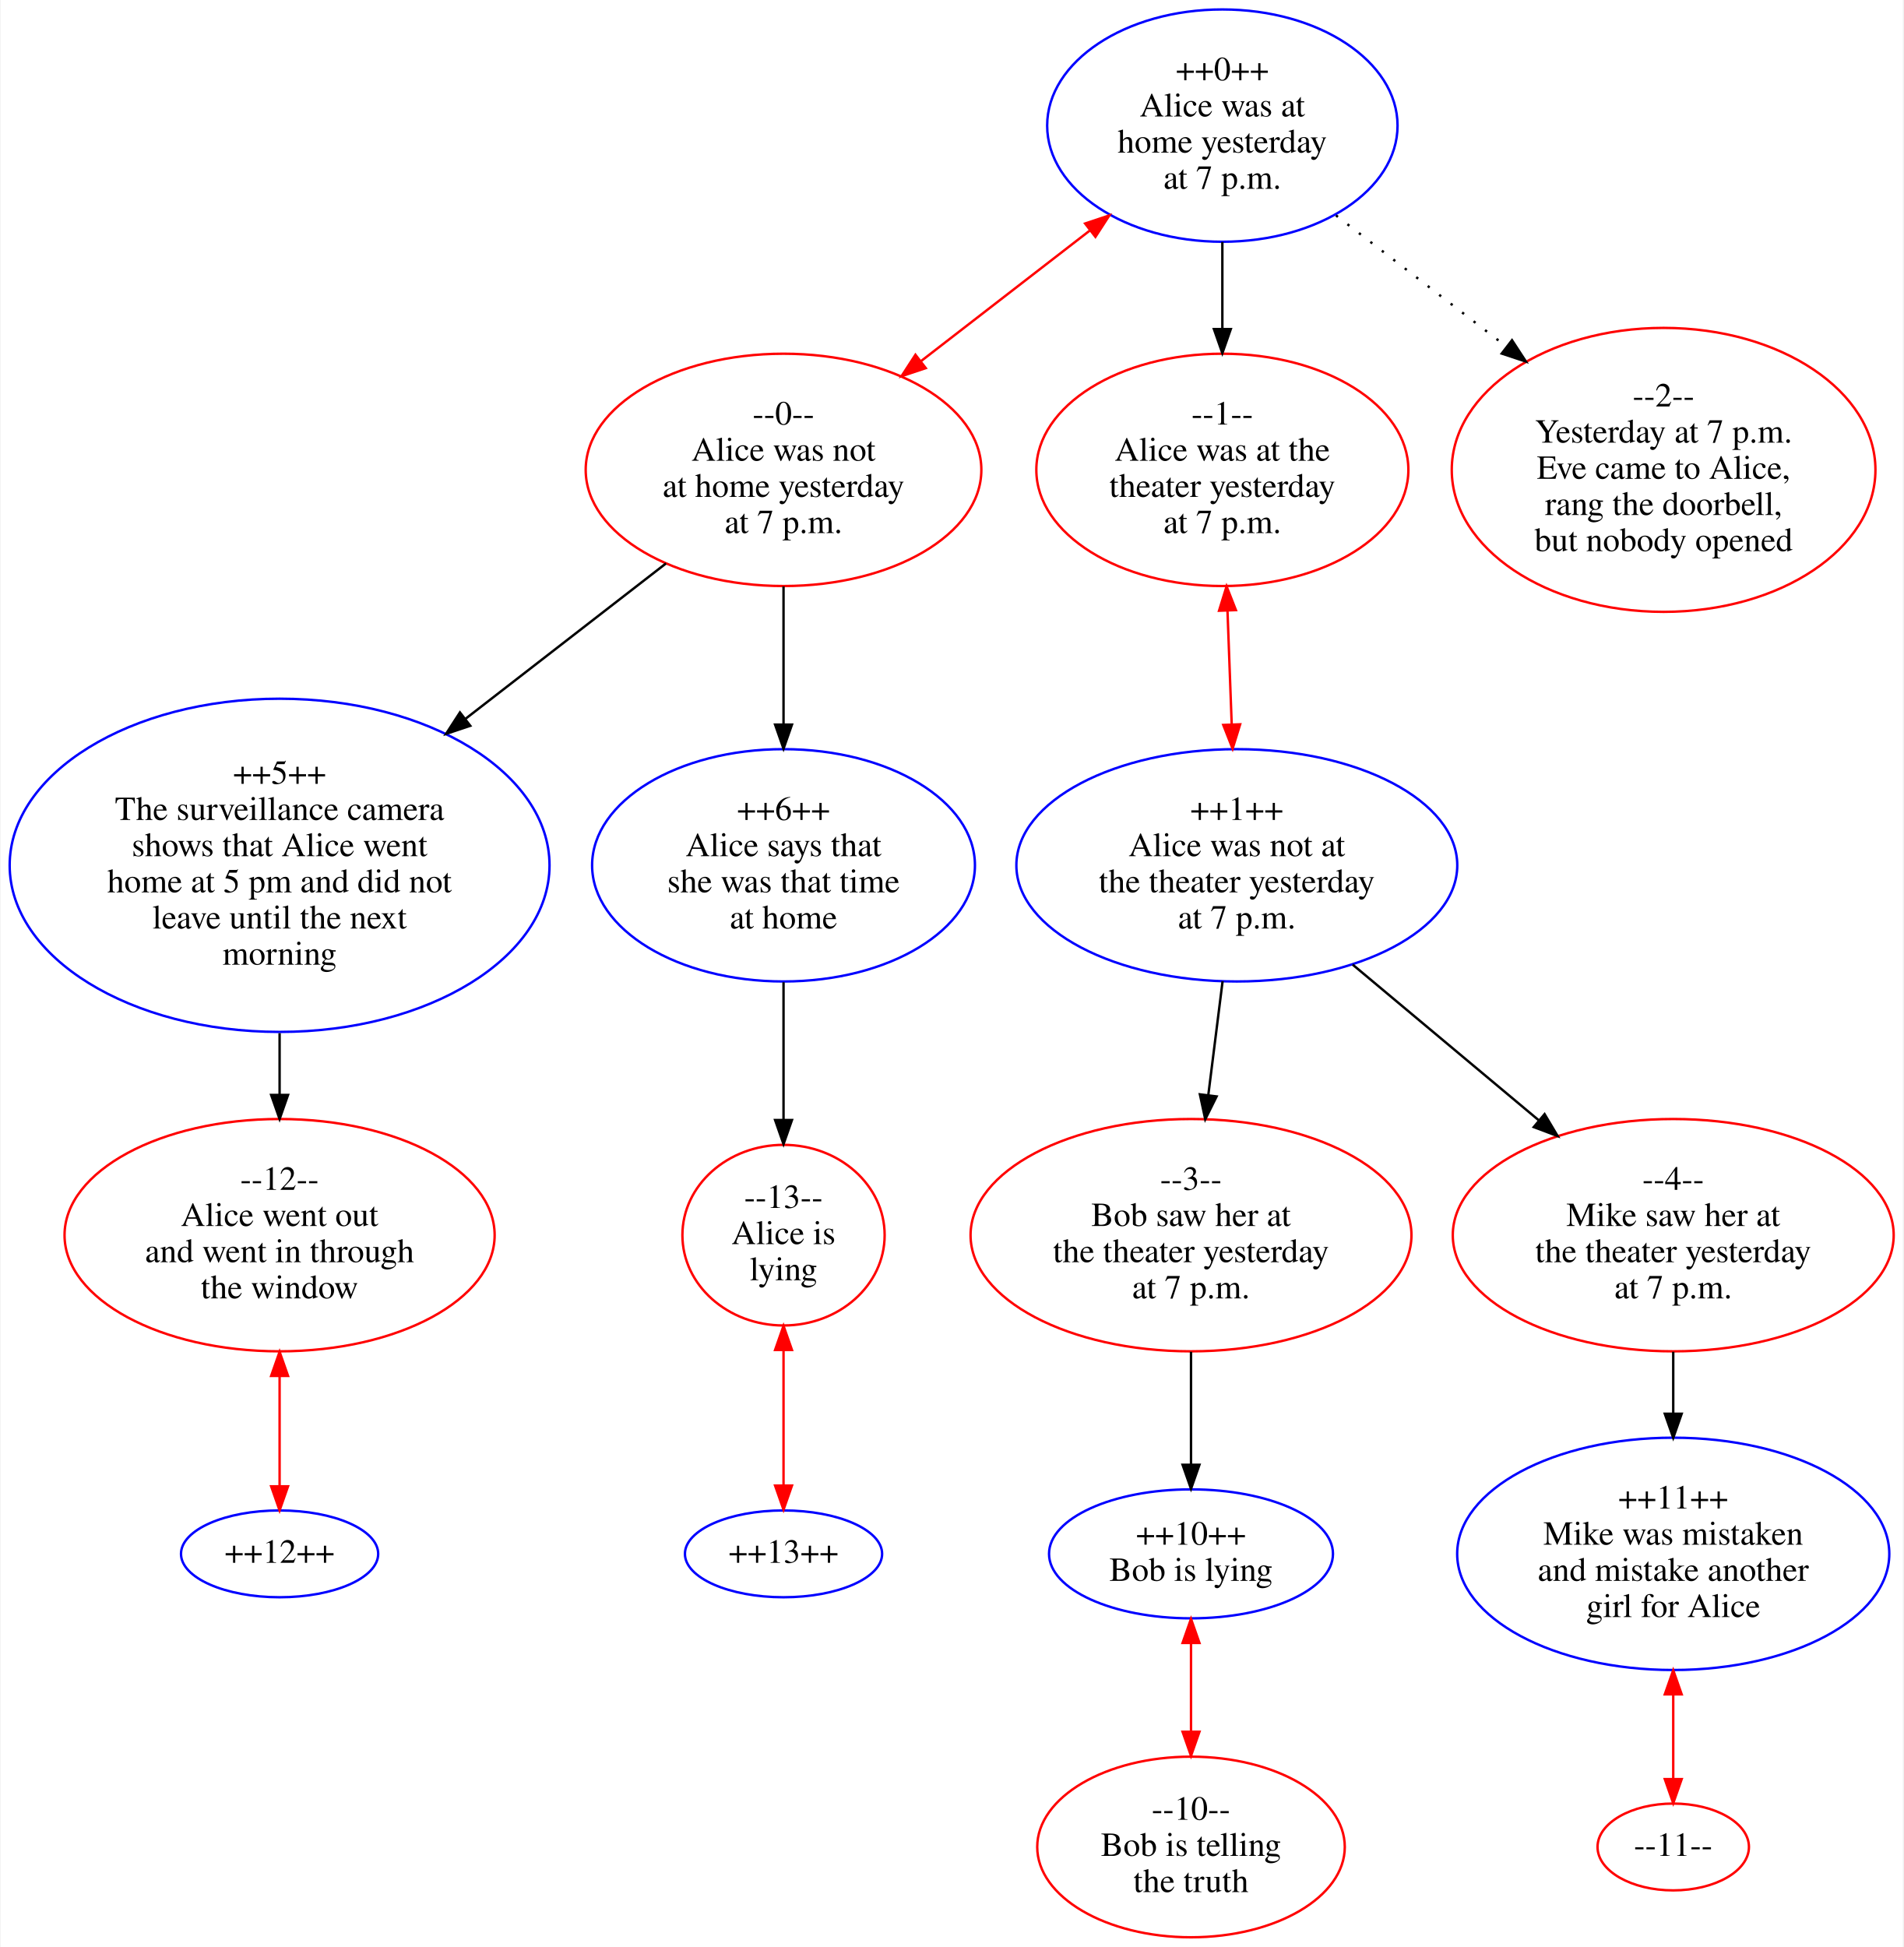
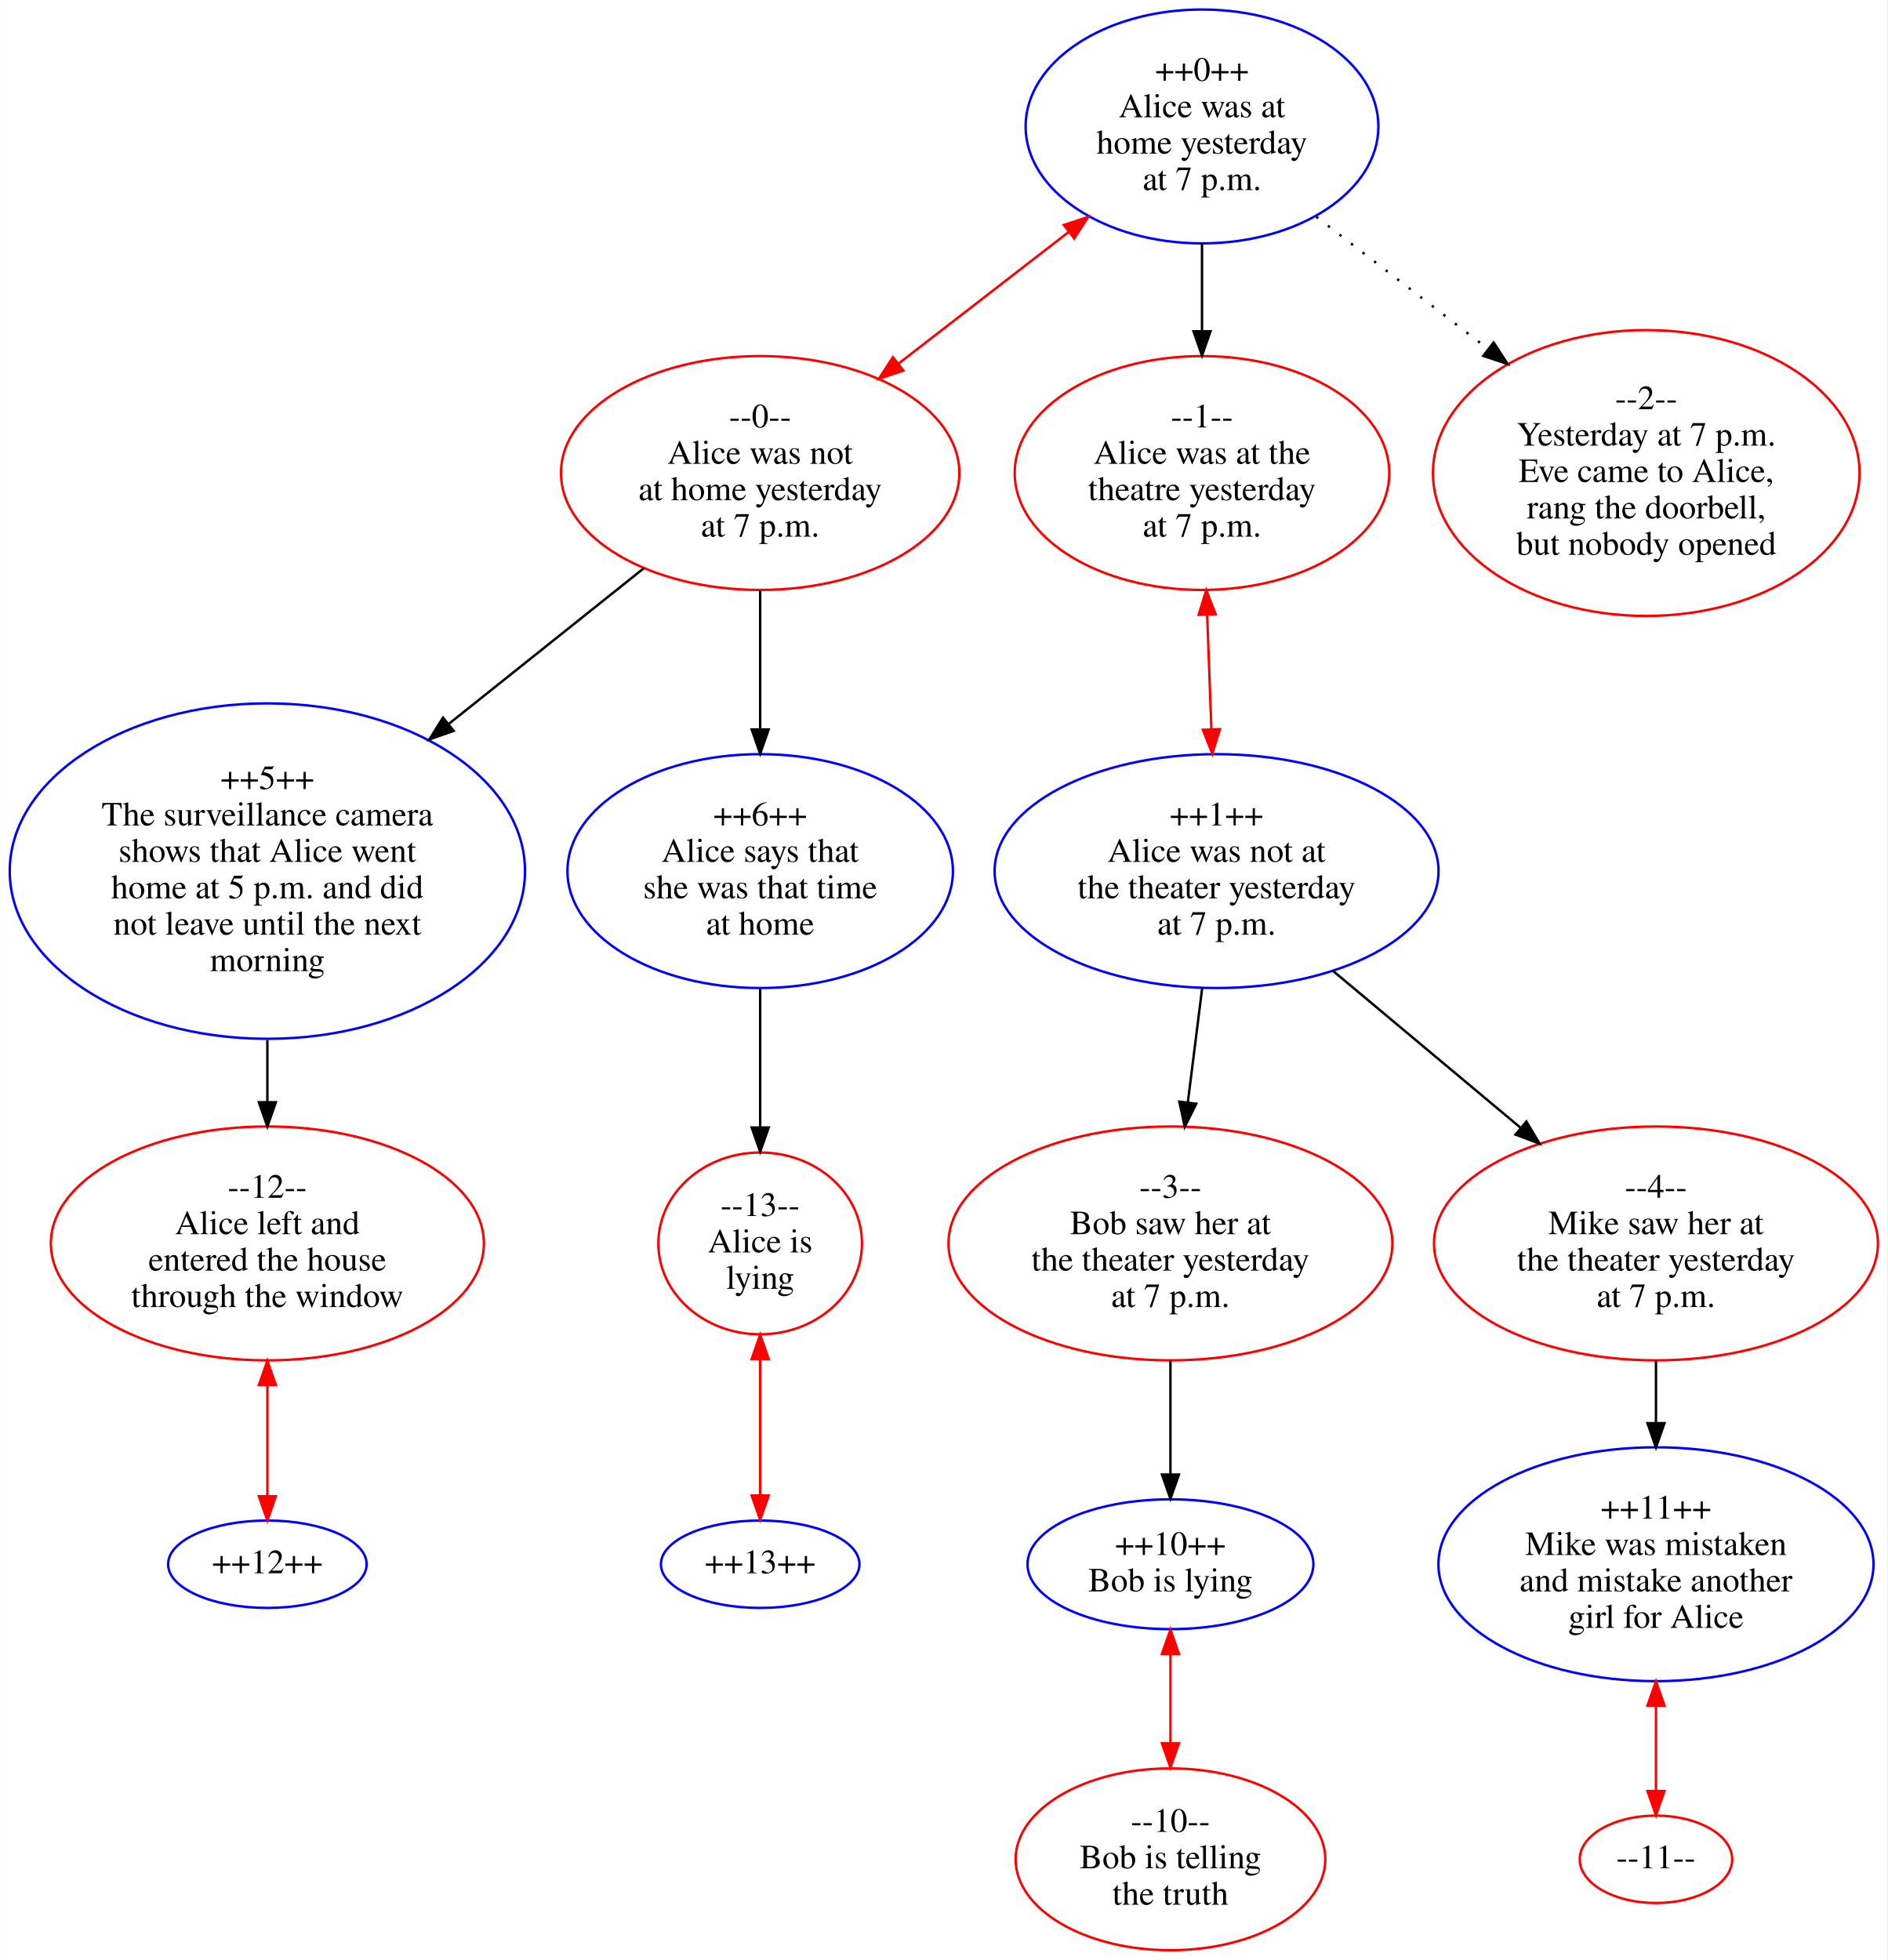
- <svg xmlns="http://www.w3.org/2000/svg" xmlns:xlink="http://www.w3.org/1999/xlink" width="789pt" height="807pt" viewBox="0.00 0.00 788.94 807.43">
+ <svg xmlns="http://www.w3.org/2000/svg" xmlns:xlink="http://www.w3.org/1999/xlink" width="777pt" height="807pt" viewBox="0.00 0.00 777.28 807.43">
  <g id="graph0" class="graph" transform="scale(1 1) rotate(0) translate(4 803.43)">
-     <polygon fill="white" stroke="transparent" points="-4,4 -4,-803.43 784.94,-803.43 784.94,4 -4,4" />
+     <polygon fill="white" stroke="transparent" points="-4,4 -4,-803.43 773.28,-803.43 773.28,4 -4,4" />
    <g id="node1" class="node">
      <g id="a_node1">
        <a xlink:href="https://github.com/nihole/wg_examples/wiki/examples_pw_0" xlink:title="++0++&#10;Alice was at&#10;home yesterday&#10;at 7 p.m.">
-           <ellipse fill="none" stroke="blue" cx="502.72" cy="-751.34" rx="72.66" ry="48.17" />
-           <text text-anchor="middle" x="502.72" y="-770.14" font-family="Times,serif" font-size="14.00">++0++</text>
-           <text text-anchor="middle" x="502.72" y="-755.14" font-family="Times,serif" font-size="14.00">Alice was at</text>
-           <text text-anchor="middle" x="502.72" y="-740.14" font-family="Times,serif" font-size="14.00">home yesterday</text>
-           <text text-anchor="middle" x="502.72" y="-725.14" font-family="Times,serif" font-size="14.00">at 7 p.m.</text>
+           <ellipse fill="none" stroke="blue" cx="491.07" cy="-751.34" rx="72.66" ry="48.17" />
+           <text text-anchor="middle" x="491.07" y="-770.14" font-family="Times,serif" font-size="14.00">++0++</text>
+           <text text-anchor="middle" x="491.07" y="-755.14" font-family="Times,serif" font-size="14.00">Alice was at</text>
+           <text text-anchor="middle" x="491.07" y="-740.14" font-family="Times,serif" font-size="14.00">home yesterday</text>
+           <text text-anchor="middle" x="491.07" y="-725.14" font-family="Times,serif" font-size="14.00">at 7 p.m.</text>
        </a>
      </g>
    </g>
    <g id="node2" class="node">
      <g id="a_node2">
        <a xlink:href="https://github.com/nihole/wg_examples/wiki/examples_nw_0" xlink:title="--0--&#10;Alice was not&#10;at home yesterday&#10;at 7 p.m.">
-           <ellipse fill="none" stroke="red" cx="320.72" cy="-608.57" rx="82.05" ry="48.17" />
-           <text text-anchor="middle" x="320.72" y="-627.37" font-family="Times,serif" font-size="14.00">--0--</text>
-           <text text-anchor="middle" x="320.72" y="-612.37" font-family="Times,serif" font-size="14.00">Alice was not</text>
-           <text text-anchor="middle" x="320.72" y="-597.37" font-family="Times,serif" font-size="14.00">at home yesterday</text>
-           <text text-anchor="middle" x="320.72" y="-582.37" font-family="Times,serif" font-size="14.00">at 7 p.m.</text>
+           <ellipse fill="none" stroke="red" cx="309.07" cy="-608.57" rx="82.05" ry="48.17" />
+           <text text-anchor="middle" x="309.07" y="-627.37" font-family="Times,serif" font-size="14.00">--0--</text>
+           <text text-anchor="middle" x="309.07" y="-612.37" font-family="Times,serif" font-size="14.00">Alice was not</text>
+           <text text-anchor="middle" x="309.07" y="-597.37" font-family="Times,serif" font-size="14.00">at home yesterday</text>
+           <text text-anchor="middle" x="309.07" y="-582.37" font-family="Times,serif" font-size="14.00">at 7 p.m.</text>
        </a>
      </g>
    </g>
    <g id="edge3" class="edge">
-       <path fill="none" stroke="red" d="M447.93,-707.96C425.76,-690.81 400.15,-671.01 377.75,-653.68" />
-       <polygon fill="red" stroke="red" points="445.8,-710.74 455.85,-714.09 450.08,-705.2 445.8,-710.74" />
-       <polygon fill="red" stroke="red" points="379.71,-650.77 369.66,-647.42 375.43,-656.31 379.71,-650.77" />
+       <path fill="none" stroke="red" d="M436.28,-707.96C414.1,-690.81 388.49,-671.01 366.1,-653.68" />
+       <polygon fill="red" stroke="red" points="434.15,-710.74 444.2,-714.09 438.43,-705.2 434.15,-710.74" />
+       <polygon fill="red" stroke="red" points="368.05,-650.77 358,-647.42 363.77,-656.31 368.05,-650.77" />
    </g>
    <g id="node3" class="node">
      <g id="a_node3">
-         <a xlink:href="https://github.com/nihole/wg_examples/wiki/examples_nw_1" xlink:title="--1--&#10;Alice was at the&#10;theater yesterday&#10;at 7 p.m.">
-           <ellipse fill="none" stroke="red" cx="502.72" cy="-608.57" rx="77.15" ry="48.17" />
-           <text text-anchor="middle" x="502.72" y="-627.37" font-family="Times,serif" font-size="14.00">--1--</text>
-           <text text-anchor="middle" x="502.72" y="-612.37" font-family="Times,serif" font-size="14.00">Alice was at the</text>
-           <text text-anchor="middle" x="502.72" y="-597.37" font-family="Times,serif" font-size="14.00">theater yesterday</text>
-           <text text-anchor="middle" x="502.72" y="-582.37" font-family="Times,serif" font-size="14.00">at 7 p.m.</text>
+         <a xlink:href="https://github.com/nihole/wg_examples/wiki/examples_nw_1" xlink:title="--1--&#10;Alice was at the&#10;theatre yesterday&#10;at 7 p.m.">
+           <ellipse fill="none" stroke="red" cx="491.07" cy="-608.57" rx="77.15" ry="48.17" />
+           <text text-anchor="middle" x="491.07" y="-627.37" font-family="Times,serif" font-size="14.00">--1--</text>
+           <text text-anchor="middle" x="491.07" y="-612.37" font-family="Times,serif" font-size="14.00">Alice was at the</text>
+           <text text-anchor="middle" x="491.07" y="-597.37" font-family="Times,serif" font-size="14.00">theatre yesterday</text>
+           <text text-anchor="middle" x="491.07" y="-582.37" font-family="Times,serif" font-size="14.00">at 7 p.m.</text>
        </a>
      </g>
    </g>
    <g id="edge1" class="edge">
-       <path fill="none" stroke="black" d="M502.72,-703.08C502.72,-691.58 502.72,-679.17 502.72,-667.26" />
-       <polygon fill="black" stroke="black" points="506.22,-666.95 502.72,-656.95 499.22,-666.95 506.22,-666.95" />
+       <path fill="none" stroke="black" d="M491.07,-703.08C491.07,-691.58 491.07,-679.17 491.07,-667.26" />
+       <polygon fill="black" stroke="black" points="494.57,-666.95 491.07,-656.95 487.57,-666.95 494.57,-666.95" />
    </g>
    <g id="node5" class="node">
      <g id="a_node5">
        <a xlink:href="https://github.com/nihole/wg_examples/wiki/examples_nw_2" xlink:title="--2--&#10;Yesterday at 7 p.m.&#10;Eve came to Alice,&#10;rang the doorbell,&#10;but nobody opened">
-           <ellipse fill="none" stroke="red" cx="685.72" cy="-608.57" rx="87.86" ry="58.88" />
-           <text text-anchor="middle" x="685.72" y="-634.87" font-family="Times,serif" font-size="14.00">--2--</text>
-           <text text-anchor="middle" x="685.72" y="-619.87" font-family="Times,serif" font-size="14.00">Yesterday at 7 p.m.</text>
-           <text text-anchor="middle" x="685.72" y="-604.87" font-family="Times,serif" font-size="14.00">Eve came to Alice,</text>
-           <text text-anchor="middle" x="685.72" y="-589.87" font-family="Times,serif" font-size="14.00">rang the doorbell,</text>
-           <text text-anchor="middle" x="685.72" y="-574.87" font-family="Times,serif" font-size="14.00">but nobody opened</text>
+           <ellipse fill="none" stroke="red" cx="674.07" cy="-608.57" rx="87.86" ry="58.88" />
+           <text text-anchor="middle" x="674.07" y="-634.87" font-family="Times,serif" font-size="14.00">--2--</text>
+           <text text-anchor="middle" x="674.07" y="-619.87" font-family="Times,serif" font-size="14.00">Yesterday at 7 p.m.</text>
+           <text text-anchor="middle" x="674.07" y="-604.87" font-family="Times,serif" font-size="14.00">Eve came to Alice,</text>
+           <text text-anchor="middle" x="674.07" y="-589.87" font-family="Times,serif" font-size="14.00">rang the doorbell,</text>
+           <text text-anchor="middle" x="674.07" y="-574.87" font-family="Times,serif" font-size="14.00">but nobody opened</text>
        </a>
      </g>
    </g>
    <g id="edge2" class="edge">
-       <path fill="none" stroke="black" stroke-dasharray="1,5" d="M549.85,-714.09C571.35,-697.55 597.17,-677.69 620.5,-659.74" />
-       <polygon fill="black" stroke="black" points="622.85,-662.35 628.64,-653.48 618.58,-656.81 622.85,-662.35" />
+       <path fill="none" stroke="black" stroke-dasharray="1,5" d="M538.19,-714.09C559.7,-697.55 585.52,-677.69 608.84,-659.74" />
+       <polygon fill="black" stroke="black" points="611.19,-662.35 616.98,-653.48 606.92,-656.81 611.19,-662.35" />
    </g>
    <g id="node12" class="node">
      <g id="a_node12">
-         <a xlink:href="https://github.com/nihole/wg_examples/wiki/examples_pw_5" xlink:title="++5++&#10;The surveillance camera&#10;shows that Alice went&#10;home at 5 pm and did not&#10;leave until the next&#10;morning">
-           <ellipse fill="none" stroke="blue" cx="111.72" cy="-444.58" rx="111.95" ry="69.09" />
-           <text text-anchor="middle" x="111.72" y="-478.38" font-family="Times,serif" font-size="14.00">++5++</text>
-           <text text-anchor="middle" x="111.72" y="-463.38" font-family="Times,serif" font-size="14.00">The surveillance camera</text>
-           <text text-anchor="middle" x="111.72" y="-448.38" font-family="Times,serif" font-size="14.00">shows that Alice went</text>
-           <text text-anchor="middle" x="111.72" y="-433.38" font-family="Times,serif" font-size="14.00">home at 5 pm and did not</text>
-           <text text-anchor="middle" x="111.72" y="-418.38" font-family="Times,serif" font-size="14.00">leave until the next</text>
-           <text text-anchor="middle" x="111.72" y="-403.38" font-family="Times,serif" font-size="14.00">morning</text>
+         <a xlink:href="https://github.com/nihole/wg_examples/wiki/examples_pw_5" xlink:title="++5++&#10;The surveillance camera&#10;shows that Alice went&#10;home at 5 p.m. and did&#10;not leave until the next&#10;morning">
+           <ellipse fill="none" stroke="blue" cx="106.07" cy="-444.58" rx="106.13" ry="69.09" />
+           <text text-anchor="middle" x="106.07" y="-478.38" font-family="Times,serif" font-size="14.00">++5++</text>
+           <text text-anchor="middle" x="106.07" y="-463.38" font-family="Times,serif" font-size="14.00">The surveillance camera</text>
+           <text text-anchor="middle" x="106.07" y="-448.38" font-family="Times,serif" font-size="14.00">shows that Alice went</text>
+           <text text-anchor="middle" x="106.07" y="-433.38" font-family="Times,serif" font-size="14.00">home at 5 p.m. and did</text>
+           <text text-anchor="middle" x="106.07" y="-418.38" font-family="Times,serif" font-size="14.00">not leave until the next</text>
+           <text text-anchor="middle" x="106.07" y="-403.38" font-family="Times,serif" font-size="14.00">morning</text>
        </a>
      </g>
    </g>
    <g id="edge4" class="edge">
-       <path fill="none" stroke="black" d="M271.99,-569.79C247.28,-550.65 216.7,-526.95 188.9,-505.4" />
-       <polygon fill="black" stroke="black" points="190.8,-502.45 180.76,-499.09 186.52,-507.98 190.8,-502.45" />
+       <path fill="none" stroke="black" d="M261.21,-569.39C237.21,-550.23 207.59,-526.59 180.68,-505.12" />
+       <polygon fill="black" stroke="black" points="182.8,-502.34 172.8,-498.83 178.43,-507.81 182.8,-502.34" />
    </g>
    <g id="node15" class="node">
      <g id="a_node15">
        <a xlink:href="https://github.com/nihole/wg_examples/wiki/examples_pw_6" xlink:title="++6++&#10;Alice says that&#10;she was that time&#10;at home">
-           <ellipse fill="none" stroke="blue" cx="320.72" cy="-444.58" rx="79.39" ry="48.17" />
-           <text text-anchor="middle" x="320.72" y="-463.38" font-family="Times,serif" font-size="14.00">++6++</text>
-           <text text-anchor="middle" x="320.72" y="-448.38" font-family="Times,serif" font-size="14.00">Alice says that</text>
-           <text text-anchor="middle" x="320.72" y="-433.38" font-family="Times,serif" font-size="14.00">she was that time</text>
-           <text text-anchor="middle" x="320.72" y="-418.38" font-family="Times,serif" font-size="14.00">at home</text>
+           <ellipse fill="none" stroke="blue" cx="309.07" cy="-444.58" rx="79.39" ry="48.17" />
+           <text text-anchor="middle" x="309.07" y="-463.38" font-family="Times,serif" font-size="14.00">++6++</text>
+           <text text-anchor="middle" x="309.07" y="-448.38" font-family="Times,serif" font-size="14.00">Alice says that</text>
+           <text text-anchor="middle" x="309.07" y="-433.38" font-family="Times,serif" font-size="14.00">she was that time</text>
+           <text text-anchor="middle" x="309.07" y="-418.38" font-family="Times,serif" font-size="14.00">at home</text>
        </a>
      </g>
    </g>
    <g id="edge5" class="edge">
-       <path fill="none" stroke="black" d="M320.72,-560.28C320.72,-542.39 320.72,-521.84 320.72,-503.12" />
-       <polygon fill="black" stroke="black" points="324.22,-502.93 320.72,-492.93 317.22,-502.93 324.22,-502.93" />
+       <path fill="none" stroke="black" d="M309.07,-560.28C309.07,-542.39 309.07,-521.84 309.07,-503.12" />
+       <polygon fill="black" stroke="black" points="312.57,-502.93 309.07,-492.93 305.57,-502.93 312.57,-502.93" />
    </g>
    <g id="node4" class="node">
      <g id="a_node4">
        <a xlink:href="https://github.com/nihole/wg_examples/wiki/examples_pw_1" xlink:title="++1++&#10;Alice was not at&#10;the theater yesterday&#10;at 7 p.m.">
-           <ellipse fill="none" stroke="blue" cx="508.72" cy="-444.58" rx="91.43" ry="48.17" />
-           <text text-anchor="middle" x="508.72" y="-463.38" font-family="Times,serif" font-size="14.00">++1++</text>
-           <text text-anchor="middle" x="508.72" y="-448.38" font-family="Times,serif" font-size="14.00">Alice was not at</text>
-           <text text-anchor="middle" x="508.72" y="-433.38" font-family="Times,serif" font-size="14.00">the theater yesterday</text>
-           <text text-anchor="middle" x="508.72" y="-418.38" font-family="Times,serif" font-size="14.00">at 7 p.m.</text>
+           <ellipse fill="none" stroke="blue" cx="497.07" cy="-444.58" rx="91.43" ry="48.17" />
+           <text text-anchor="middle" x="497.07" y="-463.38" font-family="Times,serif" font-size="14.00">++1++</text>
+           <text text-anchor="middle" x="497.07" y="-448.38" font-family="Times,serif" font-size="14.00">Alice was not at</text>
+           <text text-anchor="middle" x="497.07" y="-433.38" font-family="Times,serif" font-size="14.00">the theater yesterday</text>
+           <text text-anchor="middle" x="497.07" y="-418.38" font-family="Times,serif" font-size="14.00">at 7 p.m.</text>
        </a>
      </g>
    </g>
    <g id="edge6" class="edge">
-       <path fill="none" stroke="red" d="M504.85,-550.1C505.42,-534.89 506.02,-518.47 506.59,-503.25" />
-       <polygon fill="red" stroke="red" points="501.35,-550.16 504.47,-560.28 508.34,-550.42 501.35,-550.16" />
-       <polygon fill="red" stroke="red" points="510.1,-503.05 506.97,-492.93 503.1,-502.79 510.1,-503.05" />
+       <path fill="none" stroke="red" d="M493.19,-550.1C493.76,-534.89 494.37,-518.47 494.93,-503.25" />
+       <polygon fill="red" stroke="red" points="489.69,-550.16 492.82,-560.28 496.69,-550.42 489.69,-550.16" />
+       <polygon fill="red" stroke="red" points="498.44,-503.05 495.31,-492.93 491.44,-502.79 498.44,-503.05" />
    </g>
    <g id="node6" class="node">
      <g id="a_node6">
        <a xlink:href="https://github.com/nihole/wg_examples/wiki/examples_nw_3" xlink:title="--3--&#10;Bob saw her at&#10;the theater yesterday&#10;at 7 p.m.">
-           <ellipse fill="none" stroke="red" cx="489.72" cy="-291.2" rx="91.43" ry="48.17" />
-           <text text-anchor="middle" x="489.72" y="-310" font-family="Times,serif" font-size="14.00">--3--</text>
-           <text text-anchor="middle" x="489.72" y="-295" font-family="Times,serif" font-size="14.00">Bob saw her at</text>
-           <text text-anchor="middle" x="489.72" y="-280" font-family="Times,serif" font-size="14.00">the theater yesterday</text>
-           <text text-anchor="middle" x="489.72" y="-265" font-family="Times,serif" font-size="14.00">at 7 p.m.</text>
+           <ellipse fill="none" stroke="red" cx="478.07" cy="-291.2" rx="91.43" ry="48.17" />
+           <text text-anchor="middle" x="478.07" y="-310" font-family="Times,serif" font-size="14.00">--3--</text>
+           <text text-anchor="middle" x="478.07" y="-295" font-family="Times,serif" font-size="14.00">Bob saw her at</text>
+           <text text-anchor="middle" x="478.07" y="-280" font-family="Times,serif" font-size="14.00">the theater yesterday</text>
+           <text text-anchor="middle" x="478.07" y="-265" font-family="Times,serif" font-size="14.00">at 7 p.m.</text>
        </a>
      </g>
    </g>
    <g id="edge7" class="edge">
-       <path fill="none" stroke="black" d="M502.82,-396.52C500.94,-381.56 498.84,-364.86 496.89,-349.29" />
-       <polygon fill="black" stroke="black" points="500.34,-348.73 495.63,-339.24 493.4,-349.6 500.34,-348.73" />
+       <path fill="none" stroke="black" d="M491.16,-396.52C489.28,-381.56 487.19,-364.86 485.23,-349.29" />
+       <polygon fill="black" stroke="black" points="488.69,-348.73 483.97,-339.24 481.74,-349.6 488.69,-348.73" />
    </g>
    <g id="node9" class="node">
      <g id="a_node9">
        <a xlink:href="https://github.com/nihole/wg_examples/wiki/examples_nw_4" xlink:title="--4--&#10;Mike saw her at&#10;the theater yesterday&#10;at 7 p.m.">
-           <ellipse fill="none" stroke="red" cx="689.72" cy="-291.2" rx="91.43" ry="48.17" />
-           <text text-anchor="middle" x="689.72" y="-310" font-family="Times,serif" font-size="14.00">--4--</text>
-           <text text-anchor="middle" x="689.72" y="-295" font-family="Times,serif" font-size="14.00">Mike saw her at</text>
-           <text text-anchor="middle" x="689.72" y="-280" font-family="Times,serif" font-size="14.00">the theater yesterday</text>
-           <text text-anchor="middle" x="689.72" y="-265" font-family="Times,serif" font-size="14.00">at 7 p.m.</text>
+           <ellipse fill="none" stroke="red" cx="678.07" cy="-291.2" rx="91.43" ry="48.17" />
+           <text text-anchor="middle" x="678.07" y="-310" font-family="Times,serif" font-size="14.00">--4--</text>
+           <text text-anchor="middle" x="678.07" y="-295" font-family="Times,serif" font-size="14.00">Mike saw her at</text>
+           <text text-anchor="middle" x="678.07" y="-280" font-family="Times,serif" font-size="14.00">the theater yesterday</text>
+           <text text-anchor="middle" x="678.07" y="-265" font-family="Times,serif" font-size="14.00">at 7 p.m.</text>
        </a>
      </g>
    </g>
    <g id="edge8" class="edge">
-       <path fill="none" stroke="black" d="M556.75,-403.41C580.47,-383.57 609.23,-359.53 633.92,-338.87" />
-       <polygon fill="black" stroke="black" points="636.36,-341.4 641.78,-332.3 631.87,-336.03 636.36,-341.4" />
+       <path fill="none" stroke="black" d="M545.1,-403.41C568.82,-383.57 597.57,-359.53 622.26,-338.87" />
+       <polygon fill="black" stroke="black" points="624.7,-341.4 630.13,-332.3 620.21,-336.03 624.7,-341.4" />
    </g>
    <g id="node7" class="node">
      <g id="a_node7">
        <a xlink:href="https://github.com/nihole/wg_examples/wiki/examples_pw_10" xlink:title="++10++&#10;Bob is lying">
-           <ellipse fill="none" stroke="blue" cx="489.72" cy="-159.04" rx="58.88" ry="26.74" />
-           <text text-anchor="middle" x="489.72" y="-162.84" font-family="Times,serif" font-size="14.00">++10++</text>
-           <text text-anchor="middle" x="489.72" y="-147.84" font-family="Times,serif" font-size="14.00">Bob is lying</text>
+           <ellipse fill="none" stroke="blue" cx="478.07" cy="-159.04" rx="58.88" ry="26.74" />
+           <text text-anchor="middle" x="478.07" y="-162.84" font-family="Times,serif" font-size="14.00">++10++</text>
+           <text text-anchor="middle" x="478.07" y="-147.84" font-family="Times,serif" font-size="14.00">Bob is lying</text>
        </a>
      </g>
    </g>
    <g id="edge9" class="edge">
-       <path fill="none" stroke="black" d="M489.72,-242.84C489.72,-227.4 489.72,-210.52 489.72,-196.05" />
-       <polygon fill="black" stroke="black" points="493.22,-195.99 489.72,-185.99 486.22,-195.99 493.22,-195.99" />
+       <path fill="none" stroke="black" d="M478.07,-242.84C478.07,-227.4 478.07,-210.52 478.07,-196.05" />
+       <polygon fill="black" stroke="black" points="481.57,-195.99 478.07,-185.99 474.57,-195.99 481.57,-195.99" />
    </g>
    <g id="node8" class="node">
      <g id="a_node8">
        <a xlink:href="https://github.com/nihole/wg_examples/wiki/examples_nw_10" xlink:title="--10--&#10;Bob is telling&#10;the truth">
-           <ellipse fill="none" stroke="red" cx="489.72" cy="-37.48" rx="63.78" ry="37.45" />
-           <text text-anchor="middle" x="489.72" y="-48.78" font-family="Times,serif" font-size="14.00">--10--</text>
-           <text text-anchor="middle" x="489.72" y="-33.78" font-family="Times,serif" font-size="14.00">Bob is telling</text>
-           <text text-anchor="middle" x="489.72" y="-18.78" font-family="Times,serif" font-size="14.00">the truth</text>
+           <ellipse fill="none" stroke="red" cx="478.07" cy="-37.48" rx="63.78" ry="37.45" />
+           <text text-anchor="middle" x="478.07" y="-48.78" font-family="Times,serif" font-size="14.00">--10--</text>
+           <text text-anchor="middle" x="478.07" y="-33.78" font-family="Times,serif" font-size="14.00">Bob is telling</text>
+           <text text-anchor="middle" x="478.07" y="-18.78" font-family="Times,serif" font-size="14.00">the truth</text>
        </a>
      </g>
    </g>
    <g id="edge10" class="edge">
-       <path fill="none" stroke="red" d="M489.72,-121.82C489.72,-110.42 489.72,-97.65 489.72,-85.61" />
-       <polygon fill="red" stroke="red" points="486.22,-122.09 489.72,-132.09 493.22,-122.09 486.22,-122.09" />
-       <polygon fill="red" stroke="red" points="493.22,-85.26 489.72,-75.26 486.22,-85.26 493.22,-85.26" />
+       <path fill="none" stroke="red" d="M478.07,-121.82C478.07,-110.42 478.07,-97.65 478.07,-85.61" />
+       <polygon fill="red" stroke="red" points="474.57,-122.09 478.07,-132.09 481.57,-122.09 474.57,-122.09" />
+       <polygon fill="red" stroke="red" points="481.57,-85.26 478.07,-75.26 474.57,-85.26 481.57,-85.26" />
    </g>
    <g id="node10" class="node">
      <g id="a_node10">
        <a xlink:href="https://github.com/nihole/wg_examples/wiki/examples_pw_11" xlink:title="++11++&#10;Mike was mistaken&#10;and mistake another&#10;girl for Alice">
-           <ellipse fill="none" stroke="blue" cx="689.72" cy="-159.04" rx="89.61" ry="48.17" />
-           <text text-anchor="middle" x="689.72" y="-177.84" font-family="Times,serif" font-size="14.00">++11++</text>
-           <text text-anchor="middle" x="689.72" y="-162.84" font-family="Times,serif" font-size="14.00">Mike was mistaken</text>
-           <text text-anchor="middle" x="689.72" y="-147.84" font-family="Times,serif" font-size="14.00">and mistake another</text>
-           <text text-anchor="middle" x="689.72" y="-132.84" font-family="Times,serif" font-size="14.00">girl for Alice</text>
+           <ellipse fill="none" stroke="blue" cx="678.07" cy="-159.04" rx="89.61" ry="48.17" />
+           <text text-anchor="middle" x="678.07" y="-177.84" font-family="Times,serif" font-size="14.00">++11++</text>
+           <text text-anchor="middle" x="678.07" y="-162.84" font-family="Times,serif" font-size="14.00">Mike was mistaken</text>
+           <text text-anchor="middle" x="678.07" y="-147.84" font-family="Times,serif" font-size="14.00">and mistake another</text>
+           <text text-anchor="middle" x="678.07" y="-132.84" font-family="Times,serif" font-size="14.00">girl for Alice</text>
        </a>
      </g>
    </g>
    <g id="edge11" class="edge">
-       <path fill="none" stroke="black" d="M689.72,-242.84C689.72,-234.57 689.72,-225.89 689.72,-217.39" />
-       <polygon fill="black" stroke="black" points="693.22,-217.14 689.72,-207.14 686.22,-217.14 693.22,-217.14" />
+       <path fill="none" stroke="black" d="M678.07,-242.84C678.07,-234.57 678.07,-225.89 678.07,-217.39" />
+       <polygon fill="black" stroke="black" points="681.57,-217.14 678.07,-207.14 674.57,-217.14 681.57,-217.14" />
    </g>
    <g id="node11" class="node">
      <g id="a_node11">
        <a xlink:href="https://github.com/nihole/wg_examples/wiki/examples_nw_11" xlink:title="--11--&#10;">
-           <ellipse fill="none" stroke="red" cx="689.72" cy="-37.48" rx="31.4" ry="18" />
-           <text text-anchor="middle" x="689.72" y="-33.78" font-family="Times,serif" font-size="14.00">--11--</text>
+           <ellipse fill="none" stroke="red" cx="678.07" cy="-37.48" rx="31.4" ry="18" />
+           <text text-anchor="middle" x="678.07" y="-33.78" font-family="Times,serif" font-size="14.00">--11--</text>
        </a>
      </g>
    </g>
    <g id="edge12" class="edge">
-       <path fill="none" stroke="red" d="M689.72,-100.63C689.72,-88.45 689.72,-76.13 689.72,-65.71" />
-       <polygon fill="red" stroke="red" points="686.22,-100.78 689.72,-110.78 693.22,-100.78 686.22,-100.78" />
-       <polygon fill="red" stroke="red" points="693.22,-65.62 689.72,-55.62 686.22,-65.62 693.22,-65.62" />
+       <path fill="none" stroke="red" d="M678.07,-100.63C678.07,-88.45 678.07,-76.13 678.07,-65.71" />
+       <polygon fill="red" stroke="red" points="674.57,-100.78 678.07,-110.78 681.57,-100.78 674.57,-100.78" />
+       <polygon fill="red" stroke="red" points="681.57,-65.62 678.07,-55.62 674.57,-65.62 681.57,-65.62" />
    </g>
    <g id="node13" class="node">
      <g id="a_node13">
-         <a xlink:href="https://github.com/nihole/wg_examples/wiki/examples_nw_12" xlink:title="--12--&#10;Alice went out&#10;and went in through&#10;the window">
-           <ellipse fill="none" stroke="red" cx="111.72" cy="-291.2" rx="89.19" ry="48.17" />
-           <text text-anchor="middle" x="111.72" y="-310" font-family="Times,serif" font-size="14.00">--12--</text>
-           <text text-anchor="middle" x="111.72" y="-295" font-family="Times,serif" font-size="14.00">Alice went out</text>
-           <text text-anchor="middle" x="111.72" y="-280" font-family="Times,serif" font-size="14.00">and went in through</text>
-           <text text-anchor="middle" x="111.72" y="-265" font-family="Times,serif" font-size="14.00">the window</text>
+         <a xlink:href="https://github.com/nihole/wg_examples/wiki/examples_nw_12" xlink:title="--12--&#10;Alice left and&#10;entered the house&#10;through the window">
+           <ellipse fill="none" stroke="red" cx="106.07" cy="-291.2" rx="89.19" ry="48.17" />
+           <text text-anchor="middle" x="106.07" y="-310" font-family="Times,serif" font-size="14.00">--12--</text>
+           <text text-anchor="middle" x="106.07" y="-295" font-family="Times,serif" font-size="14.00">Alice left and</text>
+           <text text-anchor="middle" x="106.07" y="-280" font-family="Times,serif" font-size="14.00">entered the house</text>
+           <text text-anchor="middle" x="106.07" y="-265" font-family="Times,serif" font-size="14.00">through the window</text>
        </a>
      </g>
    </g>
    <g id="edge13" class="edge">
-       <path fill="none" stroke="black" d="M111.72,-374.98C111.72,-366.41 111.72,-357.73 111.72,-349.36" />
-       <polygon fill="black" stroke="black" points="115.22,-349.35 111.72,-339.35 108.22,-349.35 115.22,-349.35" />
+       <path fill="none" stroke="black" d="M106.07,-374.98C106.07,-366.41 106.07,-357.73 106.07,-349.36" />
+       <polygon fill="black" stroke="black" points="109.57,-349.35 106.07,-339.35 102.57,-349.35 109.57,-349.35" />
    </g>
    <g id="node14" class="node">
      <g id="a_node14">
        <a xlink:href="https://github.com/nihole/wg_examples/wiki/examples_pw_12" xlink:title="++12++&#10;">
-           <ellipse fill="none" stroke="blue" cx="111.72" cy="-159.04" rx="40.89" ry="18" />
-           <text text-anchor="middle" x="111.72" y="-155.34" font-family="Times,serif" font-size="14.00">++12++</text>
+           <ellipse fill="none" stroke="blue" cx="106.07" cy="-159.04" rx="40.89" ry="18" />
+           <text text-anchor="middle" x="106.07" y="-155.34" font-family="Times,serif" font-size="14.00">++12++</text>
        </a>
      </g>
    </g>
    <g id="edge14" class="edge">
-       <path fill="none" stroke="red" d="M111.72,-232.72C111.72,-216.93 111.72,-200.53 111.72,-187.32" />
-       <polygon fill="red" stroke="red" points="108.22,-232.84 111.72,-242.84 115.22,-232.84 108.22,-232.84" />
-       <polygon fill="red" stroke="red" points="115.22,-187.05 111.72,-177.05 108.22,-187.05 115.22,-187.05" />
+       <path fill="none" stroke="red" d="M106.07,-232.72C106.07,-216.93 106.07,-200.53 106.07,-187.32" />
+       <polygon fill="red" stroke="red" points="102.57,-232.84 106.07,-242.84 109.57,-232.84 102.57,-232.84" />
+       <polygon fill="red" stroke="red" points="109.57,-187.05 106.07,-177.05 102.57,-187.05 109.57,-187.05" />
    </g>
    <g id="node16" class="node">
      <g id="a_node16">
        <a xlink:href="https://github.com/nihole/wg_examples/wiki/examples_nw_13" xlink:title="--13--&#10;Alice is&#10;lying">
-           <ellipse fill="none" stroke="red" cx="320.72" cy="-291.2" rx="41.94" ry="37.45" />
-           <text text-anchor="middle" x="320.72" y="-302.5" font-family="Times,serif" font-size="14.00">--13--</text>
-           <text text-anchor="middle" x="320.72" y="-287.5" font-family="Times,serif" font-size="14.00">Alice is</text>
-           <text text-anchor="middle" x="320.72" y="-272.5" font-family="Times,serif" font-size="14.00">lying</text>
+           <ellipse fill="none" stroke="red" cx="309.07" cy="-291.2" rx="41.94" ry="37.45" />
+           <text text-anchor="middle" x="309.07" y="-302.5" font-family="Times,serif" font-size="14.00">--13--</text>
+           <text text-anchor="middle" x="309.07" y="-287.5" font-family="Times,serif" font-size="14.00">Alice is</text>
+           <text text-anchor="middle" x="309.07" y="-272.5" font-family="Times,serif" font-size="14.00">lying</text>
        </a>
      </g>
    </g>
    <g id="edge15" class="edge">
-       <path fill="none" stroke="black" d="M320.72,-396.1C320.72,-377.9 320.72,-357.15 320.72,-339.01" />
-       <polygon fill="black" stroke="black" points="324.22,-338.95 320.72,-328.95 317.22,-338.95 324.22,-338.95" />
+       <path fill="none" stroke="black" d="M309.07,-396.1C309.07,-377.9 309.07,-357.15 309.07,-339.01" />
+       <polygon fill="black" stroke="black" points="312.57,-338.95 309.07,-328.95 305.57,-338.95 312.57,-338.95" />
    </g>
    <g id="node17" class="node">
      <g id="a_node17">
        <a xlink:href="https://github.com/nihole/wg_examples/wiki/examples_pw_13" xlink:title="++13++&#10;">
-           <ellipse fill="none" stroke="blue" cx="320.72" cy="-159.04" rx="40.89" ry="18" />
-           <text text-anchor="middle" x="320.72" y="-155.34" font-family="Times,serif" font-size="14.00">++13++</text>
+           <ellipse fill="none" stroke="blue" cx="309.07" cy="-159.04" rx="40.89" ry="18" />
+           <text text-anchor="middle" x="309.07" y="-155.34" font-family="Times,serif" font-size="14.00">++13++</text>
        </a>
      </g>
    </g>
    <g id="edge16" class="edge">
-       <path fill="none" stroke="red" d="M320.72,-243.33C320.72,-224.68 320.72,-203.86 320.72,-187.7" />
-       <polygon fill="red" stroke="red" points="317.22,-243.6 320.72,-253.6 324.22,-243.6 317.22,-243.6" />
-       <polygon fill="red" stroke="red" points="324.22,-187.34 320.72,-177.34 317.22,-187.34 324.22,-187.34" />
+       <path fill="none" stroke="red" d="M309.07,-243.33C309.07,-224.68 309.07,-203.86 309.07,-187.7" />
+       <polygon fill="red" stroke="red" points="305.57,-243.6 309.07,-253.6 312.57,-243.6 305.57,-243.6" />
+       <polygon fill="red" stroke="red" points="312.57,-187.34 309.07,-177.34 305.57,-187.34 312.57,-187.34" />
    </g>
  </g>
</svg>
